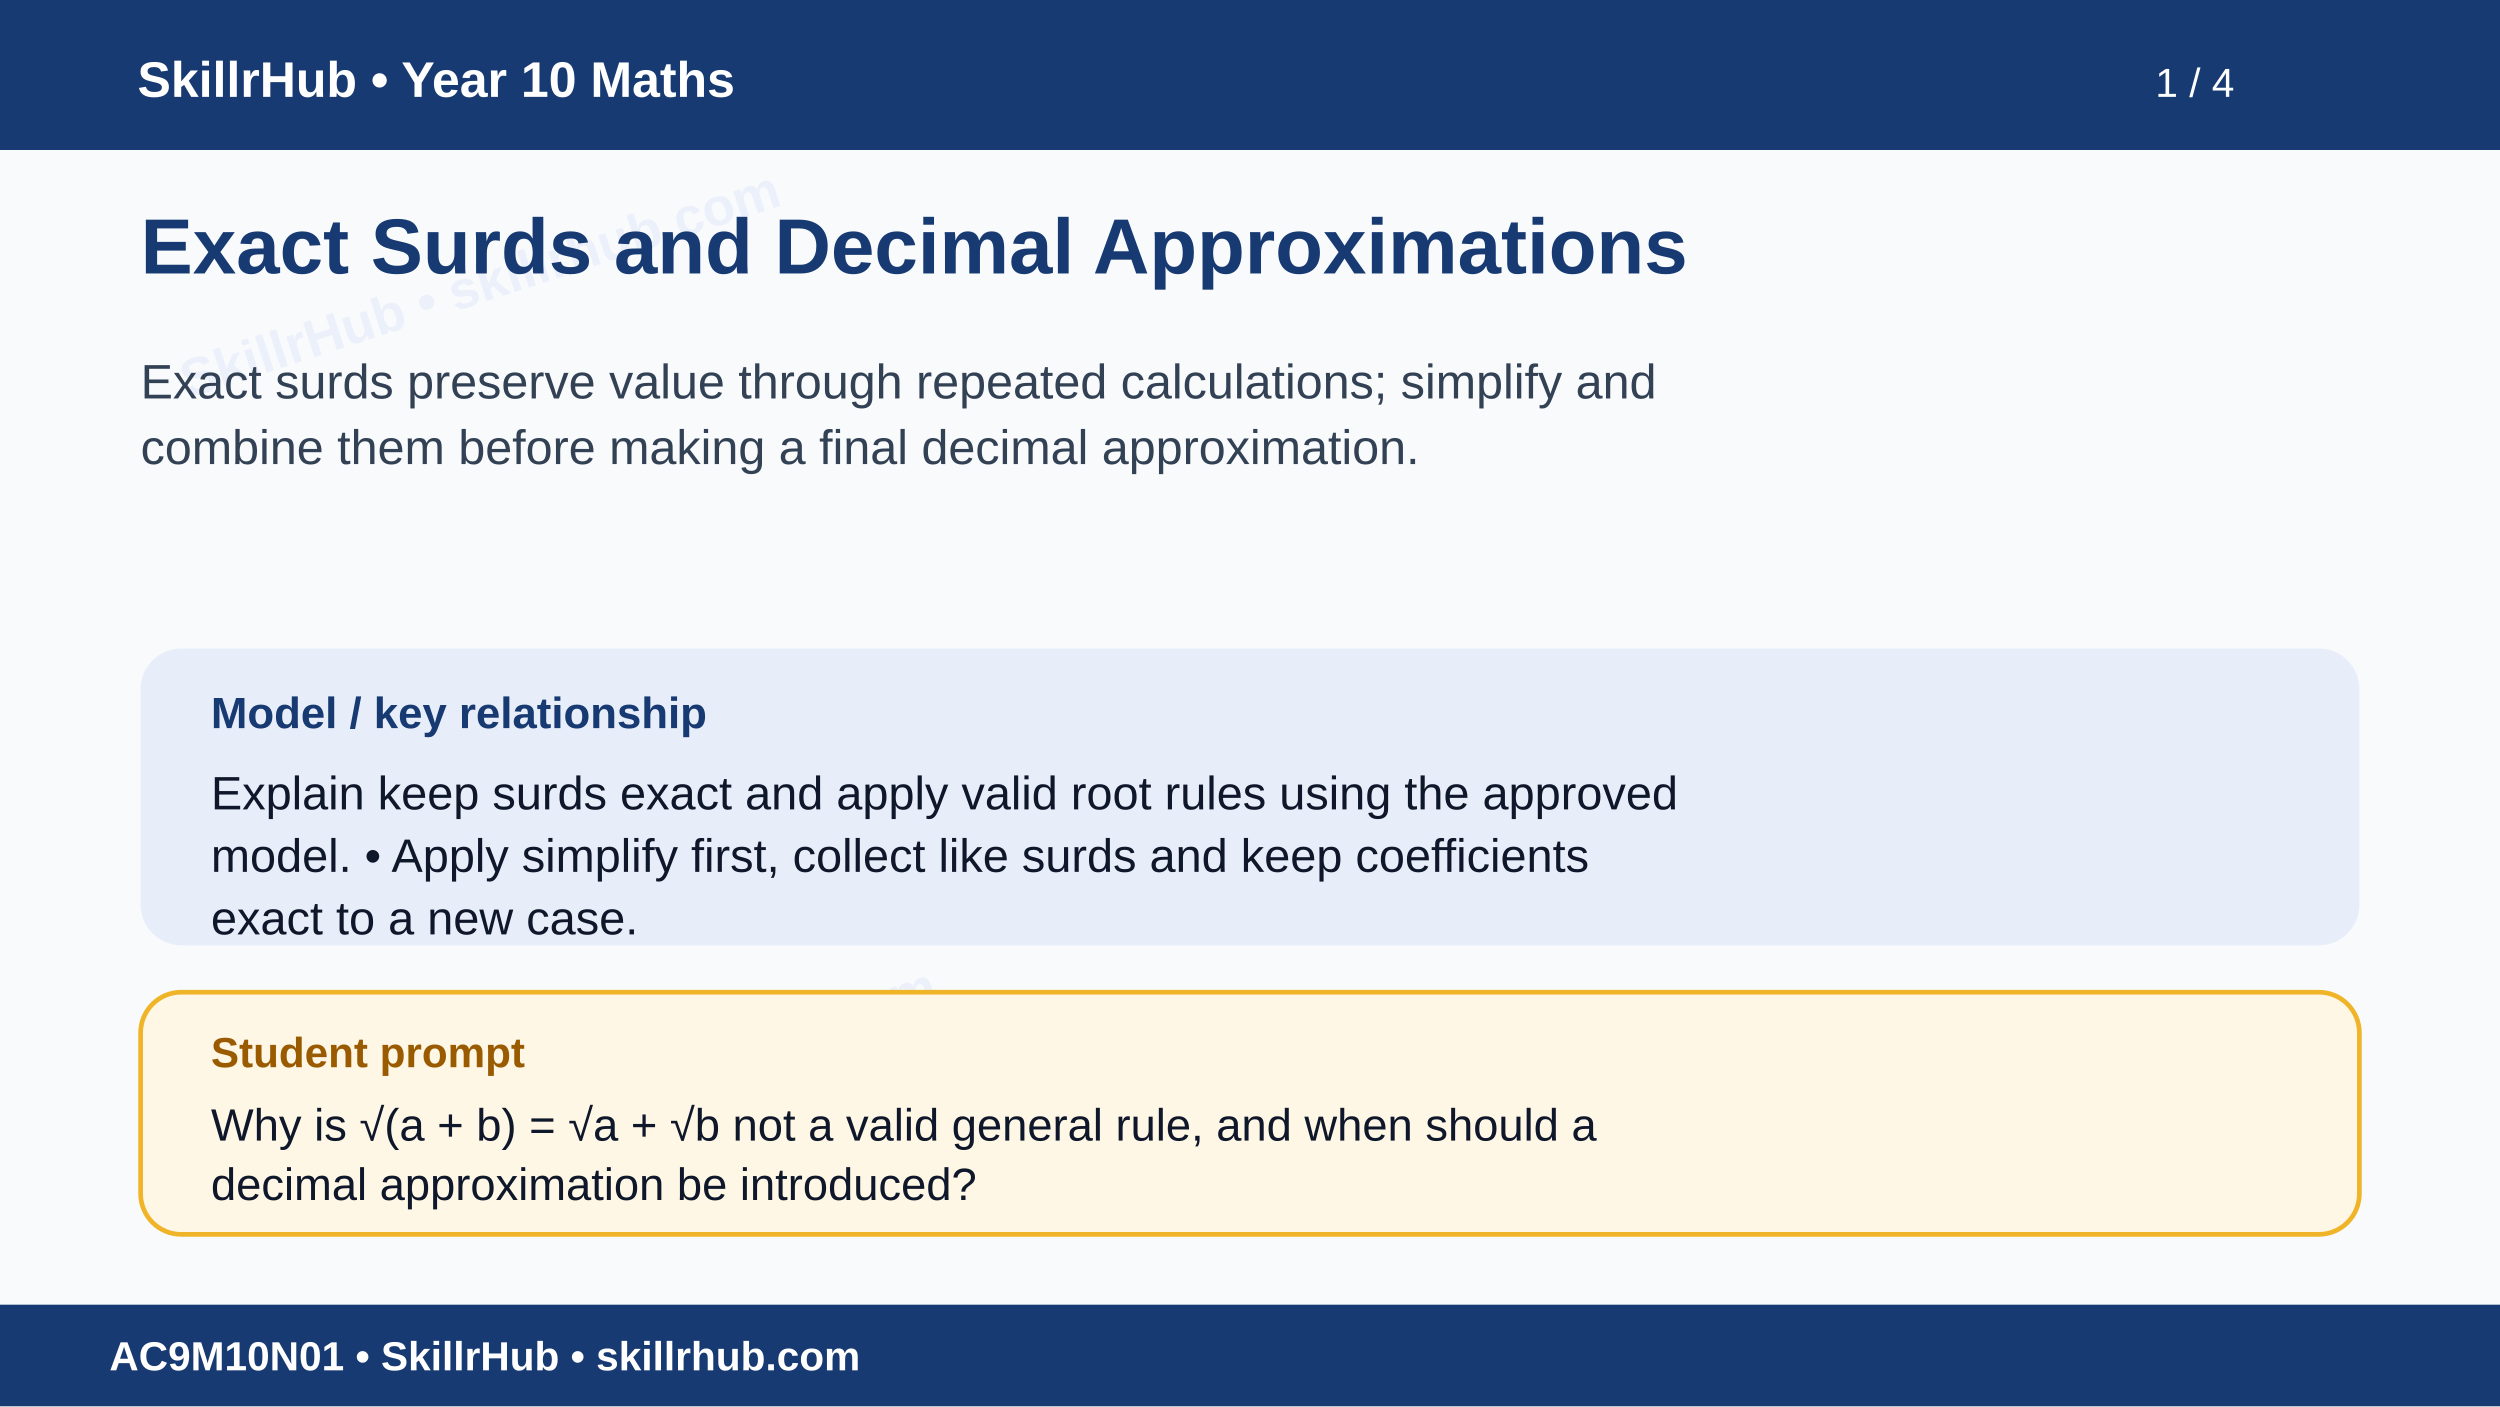
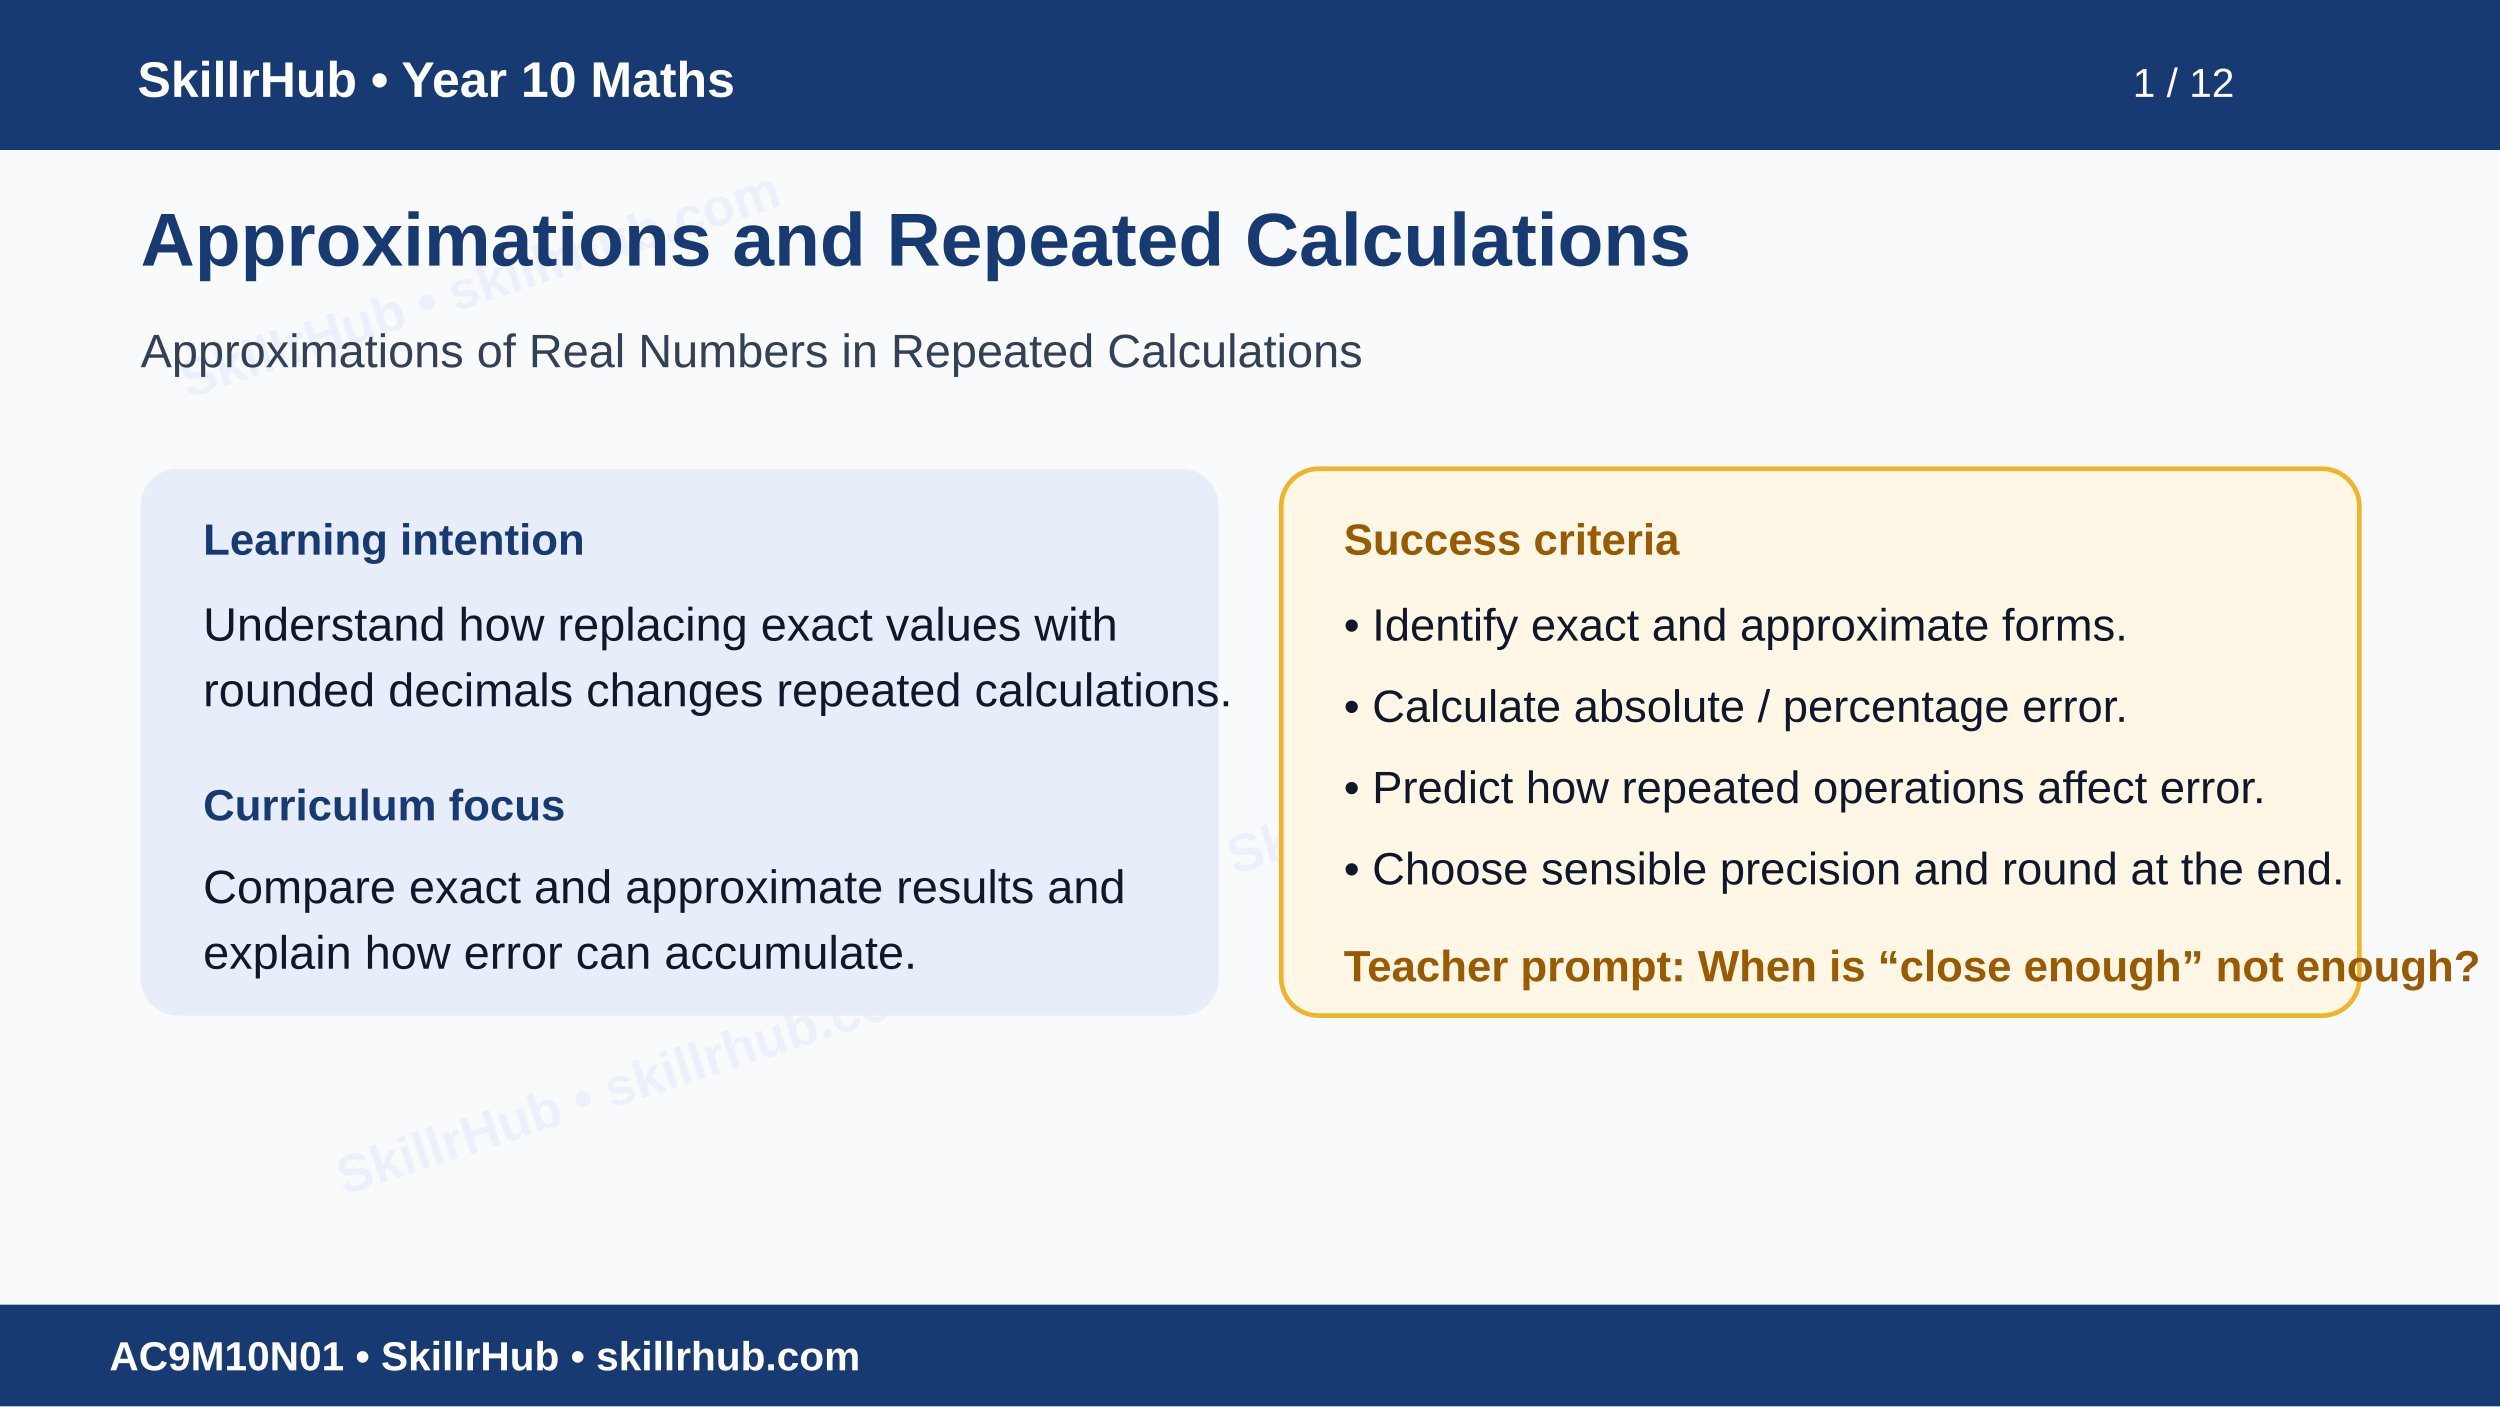
<svg xmlns="http://www.w3.org/2000/svg" width="1600" height="900" viewBox="0 0 1600 900" role="img" aria-labelledby="title desc">
  <rect width="1600" height="900" fill="#f8fafc" />
  <g opacity=".055" fill="#1d4ed8" font-family="Arial,Helvetica,sans-serif" font-size="34" font-weight="700">
    <text x="120" y="255" transform="rotate(-18 120 255)">SkillrHub • skillrhub.com</text>
    <text x="790" y="560" transform="rotate(-18 790 560)">SkillrHub • skillrhub.com</text>
    <text x="220" y="765" transform="rotate(-18 220 765)">SkillrHub • skillrhub.com</text>
  </g>
  <rect width="1600" height="96" fill="#173a72" />
  <text x="88" y="62" fill="#fff" font-family="Arial,Helvetica,sans-serif" font-size="32" font-weight="700">SkillrHub • Year 10 Maths</text>
-   <text x="1430" y="62" text-anchor="end" fill="#fff" font-family="Arial,Helvetica,sans-serif" font-size="26">1 / 4</text>
-   <text x="90" y="175" fill="#173a72" font-family="Arial,Helvetica,sans-serif" font-size="50" font-weight="700">Exact Surds and Decimal Approximations</text>
-   <text x="90" y="255" fill="#334155" font-family="Arial,Helvetica,sans-serif" font-size="31" font-weight="400">Exact surds preserve value through repeated calculations; simplify and</text>
-   <text x="90" y="297" fill="#334155" font-family="Arial,Helvetica,sans-serif" font-size="31" font-weight="400">combine them before making a final decimal approximation.</text>
-   <rect x="90" y="415" width="1420" height="190" rx="26" fill="#e8eef9" />
-   <text x="135" y="466" fill="#173a72" font-family="Arial,Helvetica,sans-serif" font-size="28" font-weight="700">Model / key relationship</text>
-   <text x="135" y="518" fill="#0f172a" font-family="Arial,Helvetica,sans-serif" font-size="30" font-weight="400">Explain keep surds exact and apply valid root rules using the approved</text>
-   <text x="135" y="558" fill="#0f172a" font-family="Arial,Helvetica,sans-serif" font-size="30" font-weight="400">model. • Apply simplify first, collect like surds and keep coefficients</text>
-   <text x="135" y="598" fill="#0f172a" font-family="Arial,Helvetica,sans-serif" font-size="30" font-weight="400">exact to a new case.</text>
-   <rect x="90" y="635" width="1420" height="155" rx="26" fill="#fff7e6" stroke="#f0b429" stroke-width="3" />
-   <text x="135" y="683" fill="#9a5b00" font-family="Arial,Helvetica,sans-serif" font-size="27" font-weight="700">Student prompt</text>
-   <text x="135" y="730" fill="#0f172a" font-family="Arial,Helvetica,sans-serif" font-size="29" font-weight="400">Why is √(a + b) = √a + √b not a valid general rule, and when should a</text>
-   <text x="135" y="768" fill="#0f172a" font-family="Arial,Helvetica,sans-serif" font-size="29" font-weight="400">decimal approximation be introduced?</text>
+   <text x="1430" y="62" text-anchor="end" fill="#fff" font-family="Arial,Helvetica,sans-serif" font-size="26">1 / 12</text>
+   <text x="90" y="170" fill="#173a72" font-family="Arial,Helvetica,sans-serif" font-size="48" font-weight="700">Approximations and Repeated Calculations</text>
+   <text x="90" y="235" fill="#334155" font-family="Arial,Helvetica,sans-serif" font-size="30">Approximations of Real Numbers in Repeated Calculations</text>
+   <rect x="90" y="300" width="690" height="350" rx="24" fill="#e8eef9" />
+   <text x="130" y="355" fill="#173a72" font-family="Arial,Helvetica,sans-serif" font-size="28" font-weight="700">Learning intention</text>
+   <text x="130" y="410" fill="#0f172a" font-family="Arial,Helvetica,sans-serif" font-size="30">Understand how replacing exact values with</text>
+   <text x="130" y="452" fill="#0f172a" font-family="Arial,Helvetica,sans-serif" font-size="30">rounded decimals changes repeated calculations.</text>
+   <text x="130" y="525" fill="#173a72" font-family="Arial,Helvetica,sans-serif" font-size="28" font-weight="700">Curriculum focus</text>
+   <text x="130" y="578" fill="#0f172a" font-family="Arial,Helvetica,sans-serif" font-size="30">Compare exact and approximate results and</text>
+   <text x="130" y="620" fill="#0f172a" font-family="Arial,Helvetica,sans-serif" font-size="30">explain how error can accumulate.</text>
+   <rect x="820" y="300" width="690" height="350" rx="24" fill="#fff7e6" stroke="#f0b429" stroke-width="3" />
+   <text x="860" y="355" fill="#9a5b00" font-family="Arial,Helvetica,sans-serif" font-size="28" font-weight="700">Success criteria</text>
+   <text x="860" y="410" fill="#0f172a" font-family="Arial,Helvetica,sans-serif" font-size="29">• Identify exact and approximate forms.</text>
+   <text x="860" y="462" fill="#0f172a" font-family="Arial,Helvetica,sans-serif" font-size="29">• Calculate absolute / percentage error.</text>
+   <text x="860" y="514" fill="#0f172a" font-family="Arial,Helvetica,sans-serif" font-size="29">• Predict how repeated operations affect error.</text>
+   <text x="860" y="566" fill="#0f172a" font-family="Arial,Helvetica,sans-serif" font-size="29">• Choose sensible precision and round at the end.</text>
+   <text x="860" y="628" fill="#9a5b00" font-family="Arial,Helvetica,sans-serif" font-size="28" font-weight="700">Teacher prompt: When is “close enough” not enough?</text>
  <rect y="835" width="1600" height="65" fill="#173a72" />
  <text x="70" y="877" fill="#fff" font-family="Arial,Helvetica,sans-serif" font-size="26" font-weight="700">AC9M10N01 • SkillrHub • skillrhub.com</text>
</svg>
